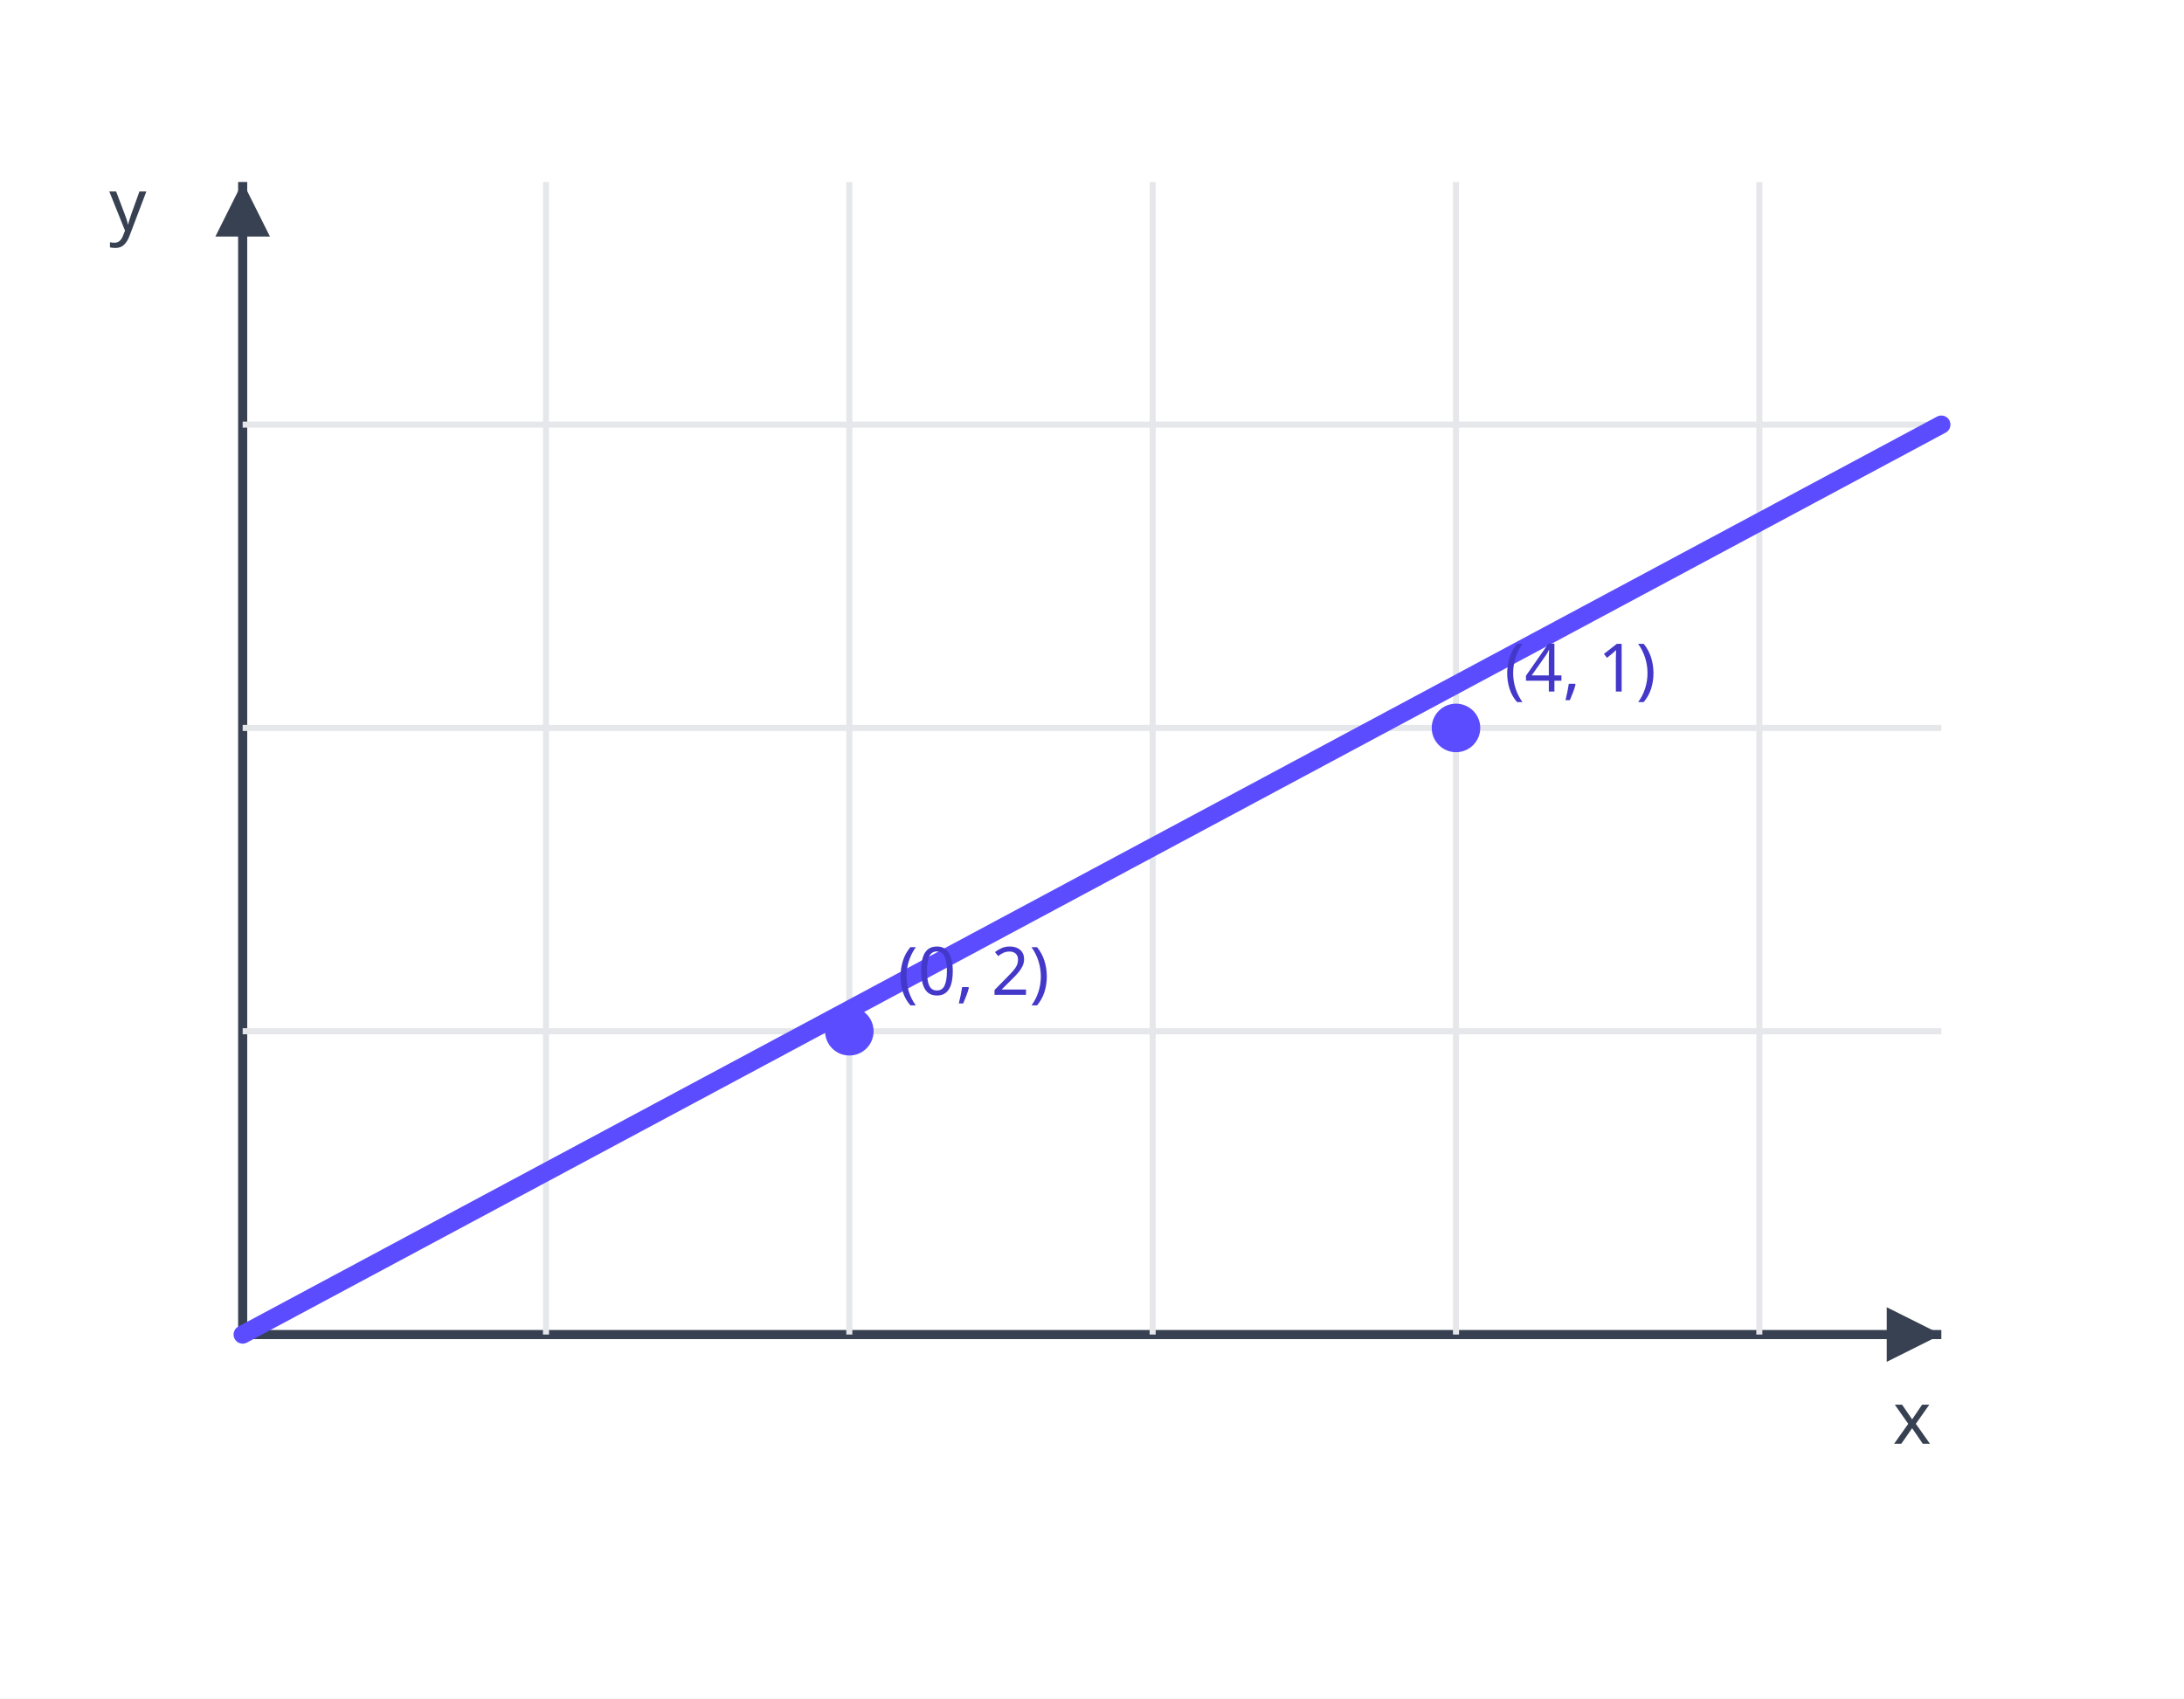
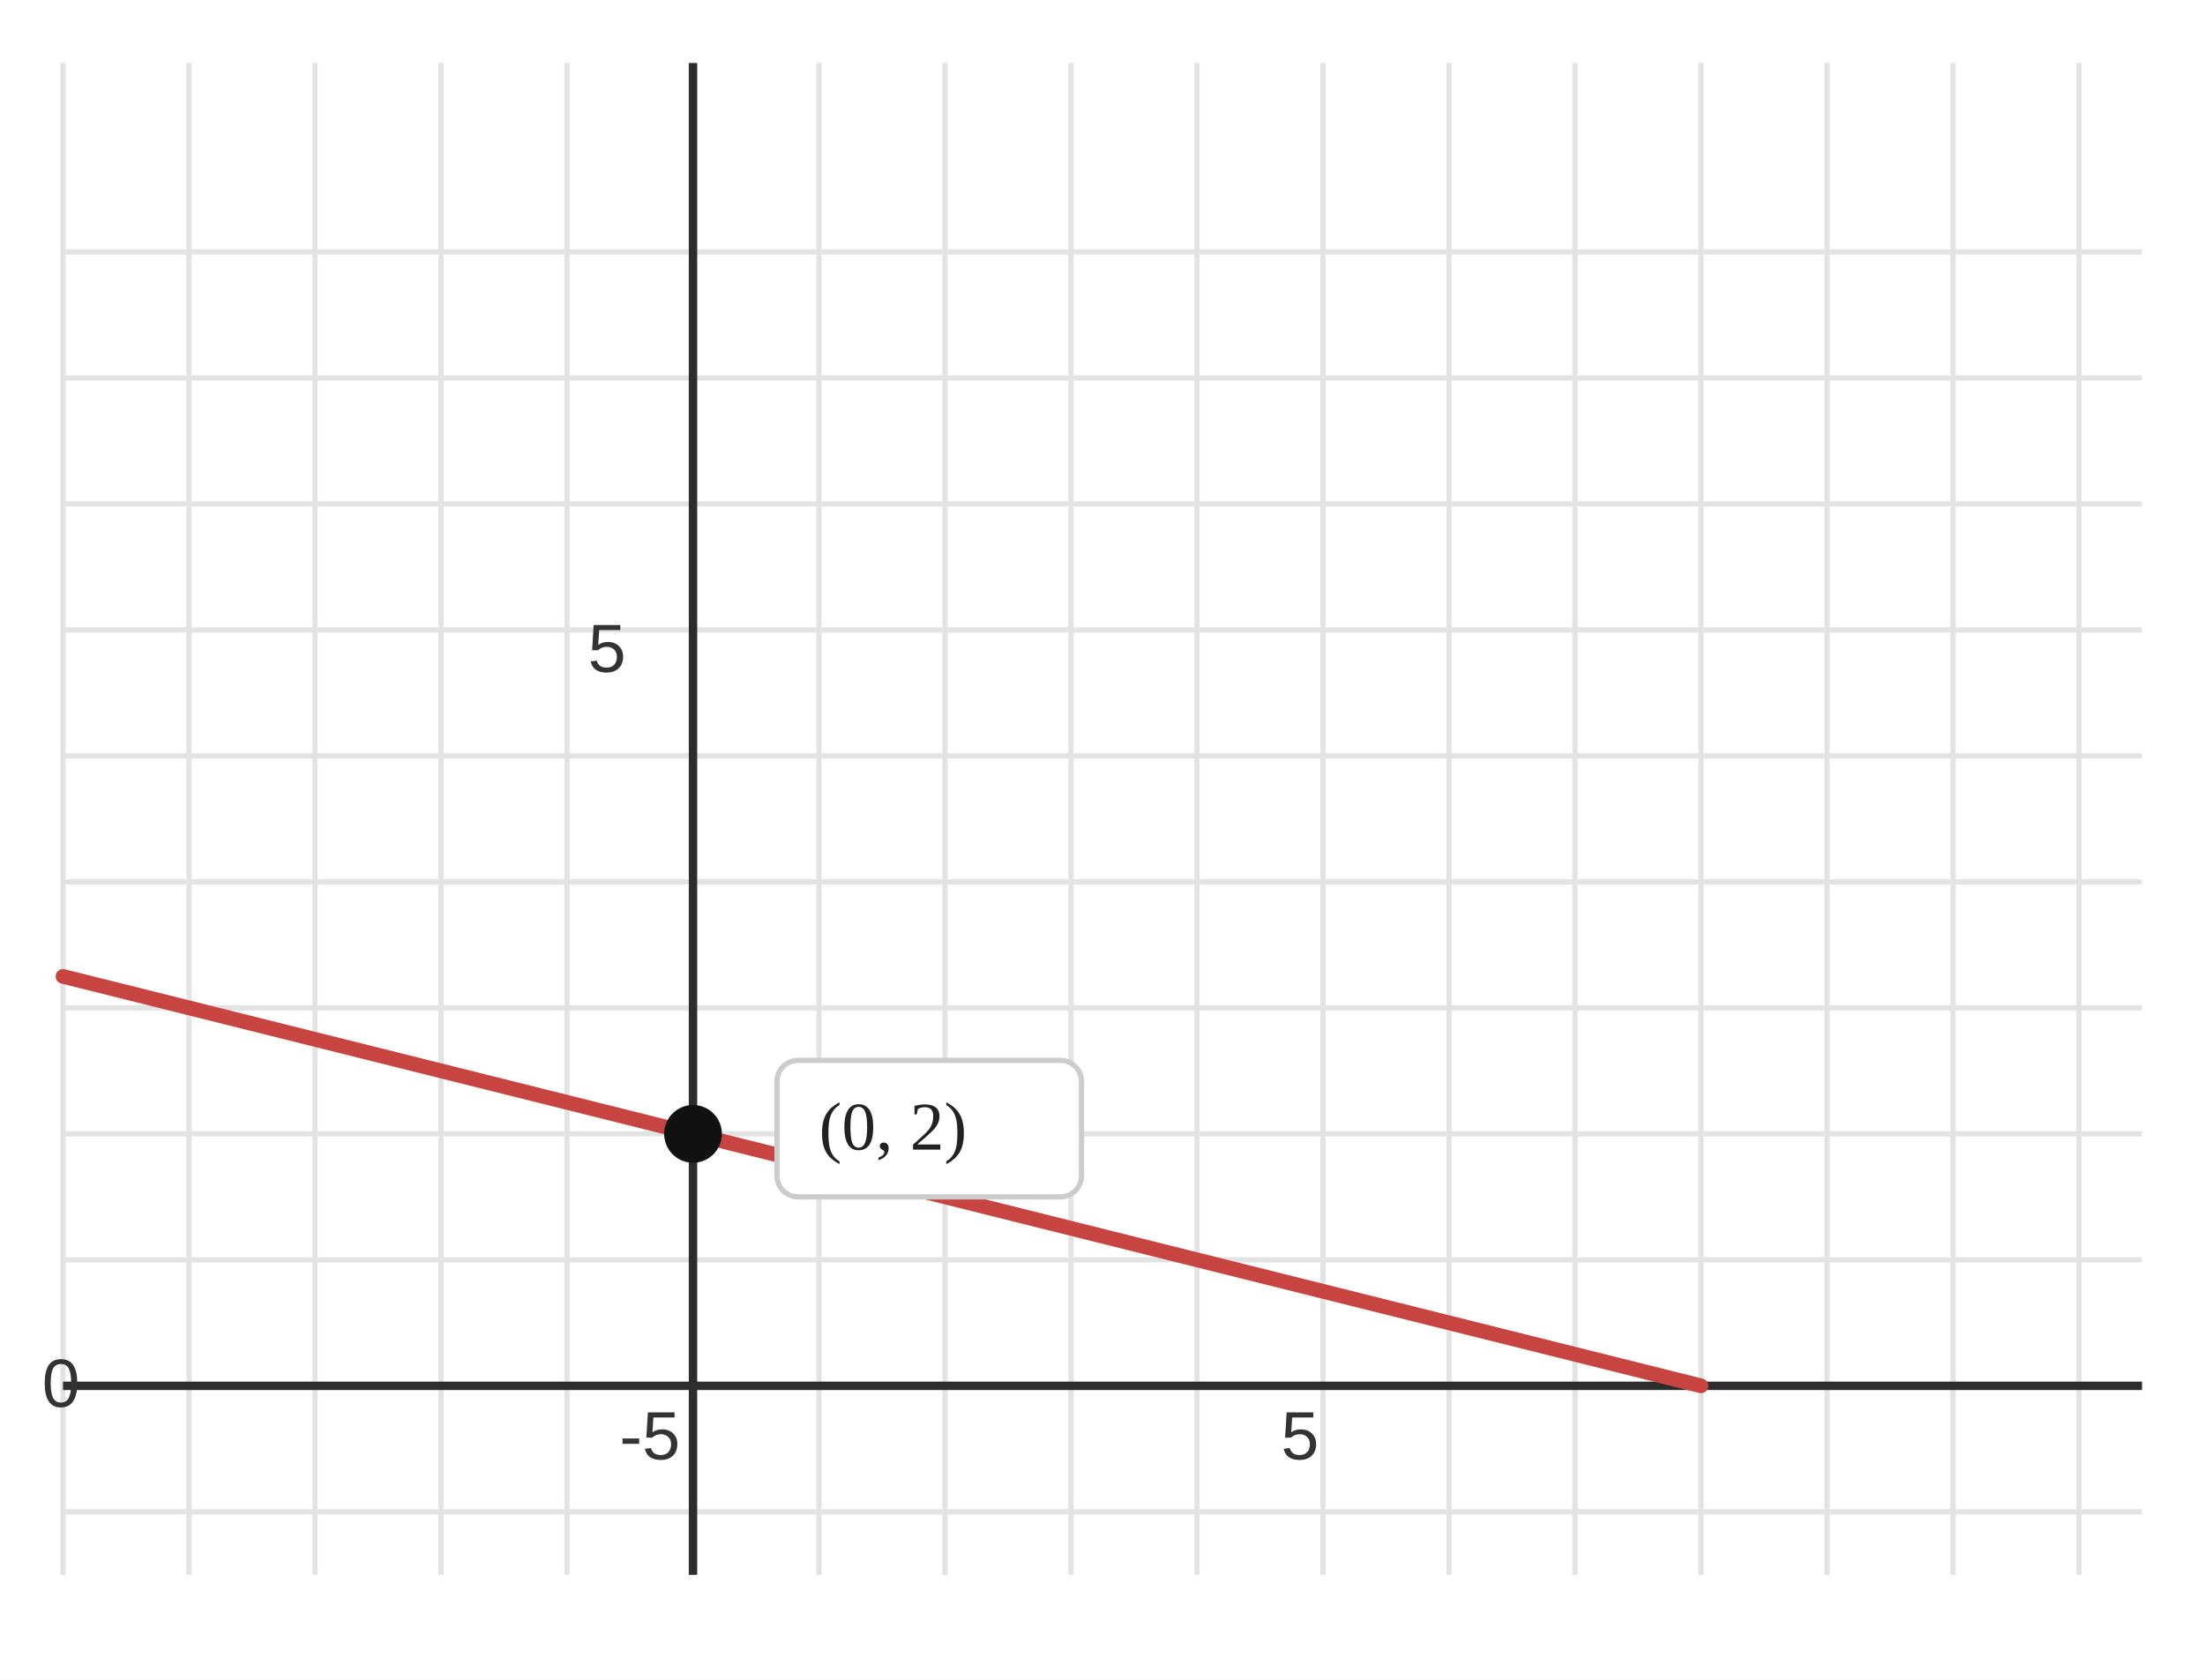
- <svg xmlns="http://www.w3.org/2000/svg" viewBox="0 0 360 280" role="img" aria-label="Linear graph with negative slope">
-   <rect width="360" height="280" fill="#ffffff" />
+ <svg xmlns="http://www.w3.org/2000/svg" viewBox="0 0 420 320" role="img" aria-label="Graph of y equals negative one fourth x plus 2">
  <defs>
-     <marker id="arrow" markerWidth="8" markerHeight="8" refX="6" refY="3" orient="auto">
-       <path d="M0,0 L6,3 L0,6 Z" fill="#374151" />
-     </marker>
+     <style>
+       .grid { stroke: #e3e3e3; stroke-width: 1; }
+       .axis { stroke: #2d2d2d; stroke-width: 1.6; }
+       .label { font-family: "Helvetica Neue", Arial, sans-serif; font-size: 13px; fill: #333; }
+       .line { stroke: #c74440; stroke-width: 2.8; stroke-linecap: round; }
+       .tip { font-family: "Times New Roman", Georgia, serif; font-size: 13px; fill: #222; }
+     </style>
  </defs>
-   <line x1="40" y1="220" x2="320" y2="220" stroke="#374151" stroke-width="1.5" marker-end="url(#arrow)" />
-   <line x1="40" y1="220" x2="40" y2="30" stroke="#374151" stroke-width="1.5" marker-end="url(#arrow)" />
-   <text x="312" y="238" font-family="system-ui,sans-serif" font-size="12" fill="#374151">x</text>
-   <text x="18" y="38" font-family="system-ui,sans-serif" font-size="12" fill="#374151">y</text>
-   <g stroke="#e5e7eb" stroke-width="1">
-     <line x1="40" y1="170" x2="320" y2="170" />
-     <line x1="40" y1="120" x2="320" y2="120" />
-     <line x1="40" y1="70" x2="320" y2="70" />
-     <line x1="90" y1="30" x2="90" y2="220" />
-     <line x1="140" y1="30" x2="140" y2="220" />
-     <line x1="190" y1="30" x2="190" y2="220" />
-     <line x1="240" y1="30" x2="240" y2="220" />
-     <line x1="290" y1="30" x2="290" y2="220" />
+   <rect width="420" height="320" fill="#fff" />
+   <g>
+     <line x1="12" y1="264" x2="408" y2="264" class="grid" />
+     <line x1="12" y1="240" x2="408" y2="240" class="grid" />
+     <line x1="12" y1="216" x2="408" y2="216" class="grid" />
+     <line x1="12" y1="192" x2="408" y2="192" class="grid" />
+     <line x1="12" y1="168" x2="408" y2="168" class="grid" />
+     <line x1="12" y1="144" x2="408" y2="144" class="grid" />
+     <line x1="12" y1="120" x2="408" y2="120" class="grid" />
+     <line x1="12" y1="96" x2="408" y2="96" class="grid" />
+     <line x1="12" y1="72" x2="408" y2="72" class="grid" />
+     <line x1="12" y1="48" x2="408" y2="48" class="grid" />
+     <line x1="12" y1="288" x2="408" y2="288" class="grid" />
+     <line x1="12" y1="12" x2="12" y2="300" class="grid" />
+     <line x1="36" y1="12" x2="36" y2="300" class="grid" />
+     <line x1="60" y1="12" x2="60" y2="300" class="grid" />
+     <line x1="84" y1="12" x2="84" y2="300" class="grid" />
+     <line x1="108" y1="12" x2="108" y2="300" class="grid" />
+     <line x1="132" y1="12" x2="132" y2="300" class="grid" />
+     <line x1="156" y1="12" x2="156" y2="300" class="grid" />
+     <line x1="180" y1="12" x2="180" y2="300" class="grid" />
+     <line x1="204" y1="12" x2="204" y2="300" class="grid" />
+     <line x1="228" y1="12" x2="228" y2="300" class="grid" />
+     <line x1="252" y1="12" x2="252" y2="300" class="grid" />
+     <line x1="276" y1="12" x2="276" y2="300" class="grid" />
+     <line x1="300" y1="12" x2="300" y2="300" class="grid" />
+     <line x1="324" y1="12" x2="324" y2="300" class="grid" />
+     <line x1="348" y1="12" x2="348" y2="300" class="grid" />
+     <line x1="372" y1="12" x2="372" y2="300" class="grid" />
+     <line x1="396" y1="12" x2="396" y2="300" class="grid" />
  </g>
-   <line x1="40" y1="220" x2="320" y2="70" stroke="#5b4dff" stroke-width="3" stroke-linecap="round" />
-   <circle cx="140" cy="170" r="4" fill="#5b4dff" />
-   <text x="148" y="164" font-family="system-ui,sans-serif" font-size="11" fill="#4338ca">(0, 2)</text>
-   <circle cx="240" cy="120" r="4" fill="#5b4dff" />
-   <text x="248" y="114" font-family="system-ui,sans-serif" font-size="11" fill="#4338ca">(4, 1)</text>
+   <line x1="12" y1="264" x2="408" y2="264" class="axis" />
+   <line x1="132" y1="12" x2="132" y2="300" class="axis" />
+   <text x="8" y="268" class="label">0</text>
+   <text x="118" y="278" class="label">-5</text>
+   <text x="244" y="278" class="label">5</text>
+   <text x="112" y="128" class="label">5</text>
+   <line x1="12" y1="186" x2="324" y2="264" class="line" />
+   <circle cx="132" cy="216" r="5.5" fill="#111" />
+   <rect x="148" y="202" width="58" height="26" rx="4" fill="#fff" stroke="#ccc" stroke-width="1" />
+   <text x="156" y="219" class="tip">(0, 2)</text>
</svg>
